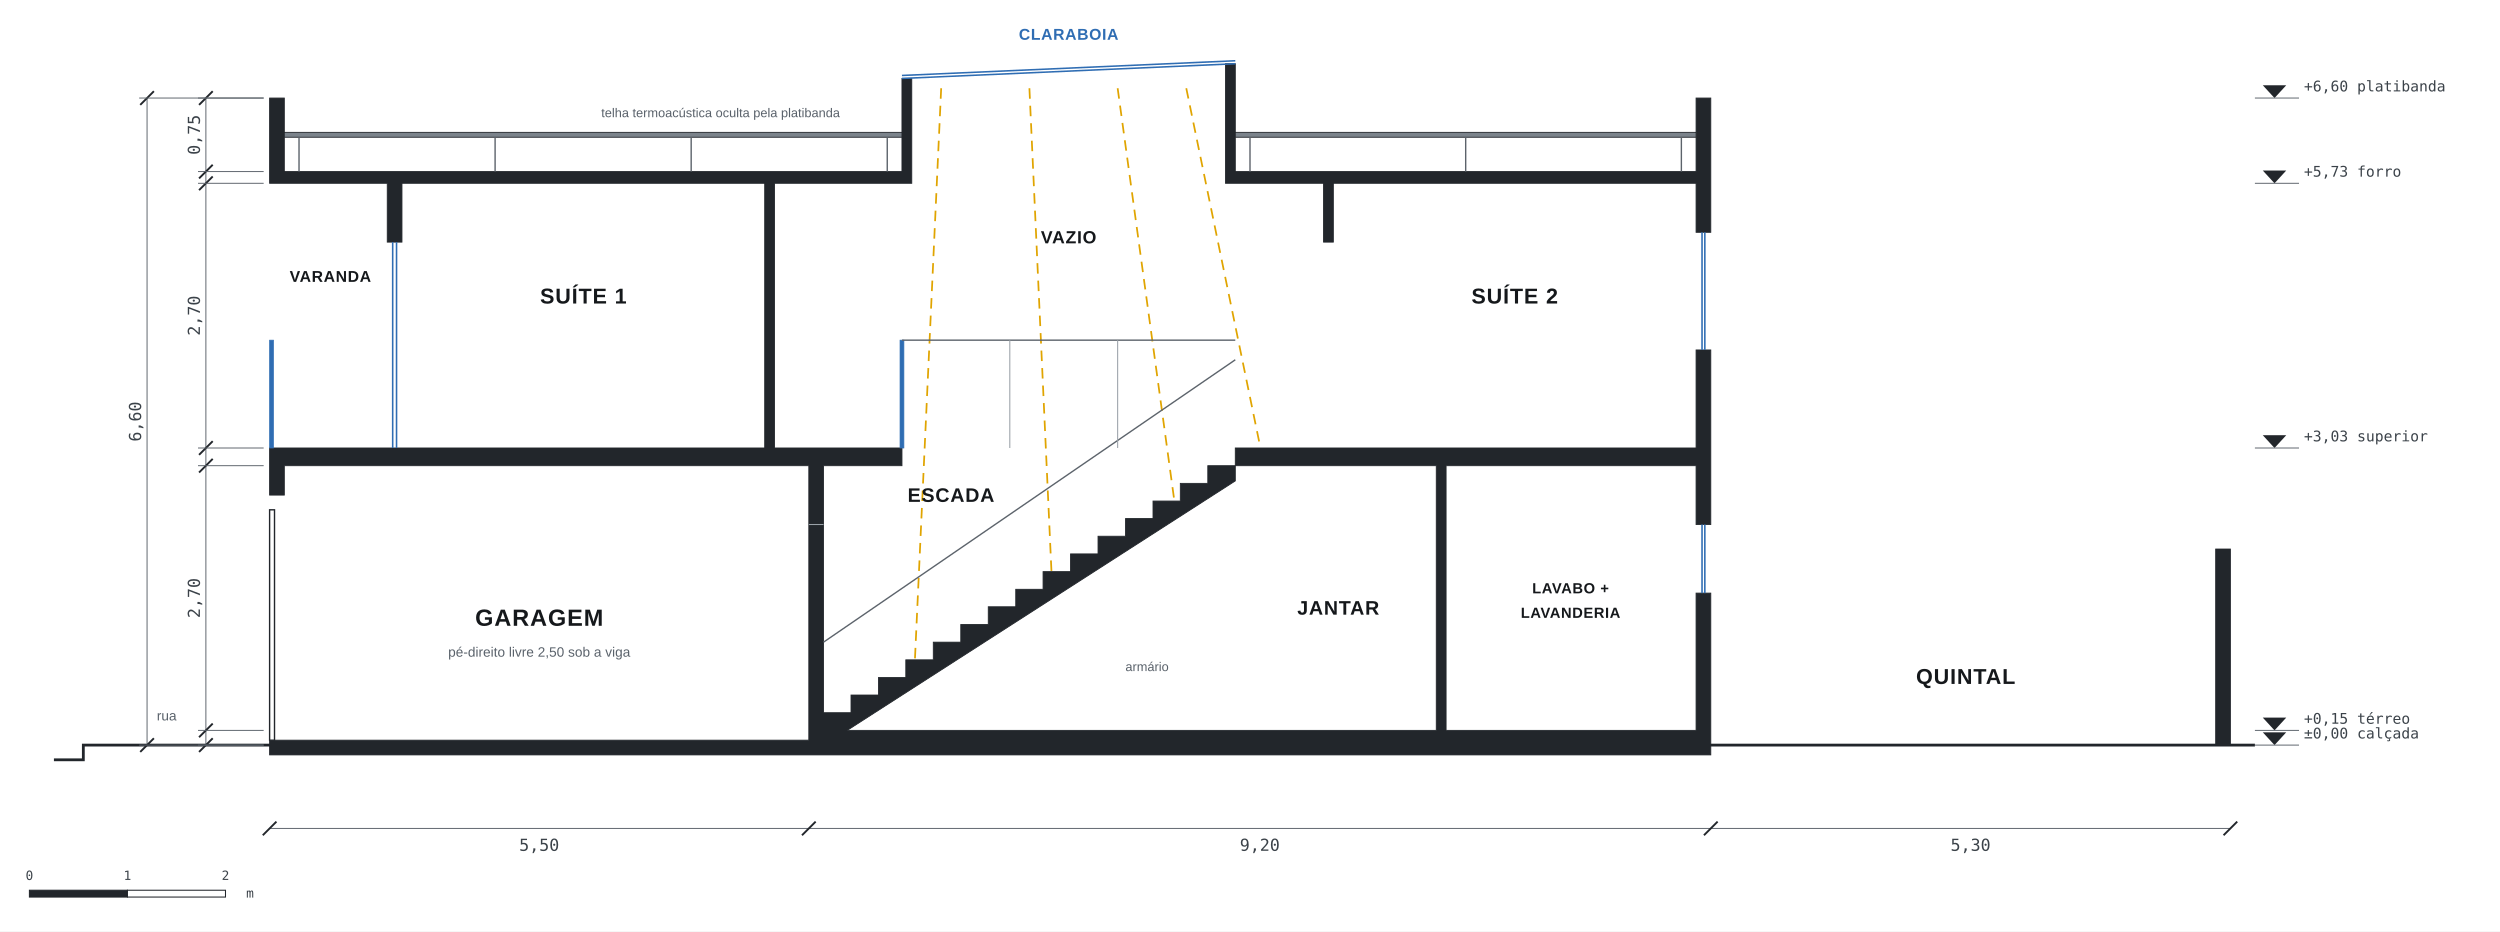
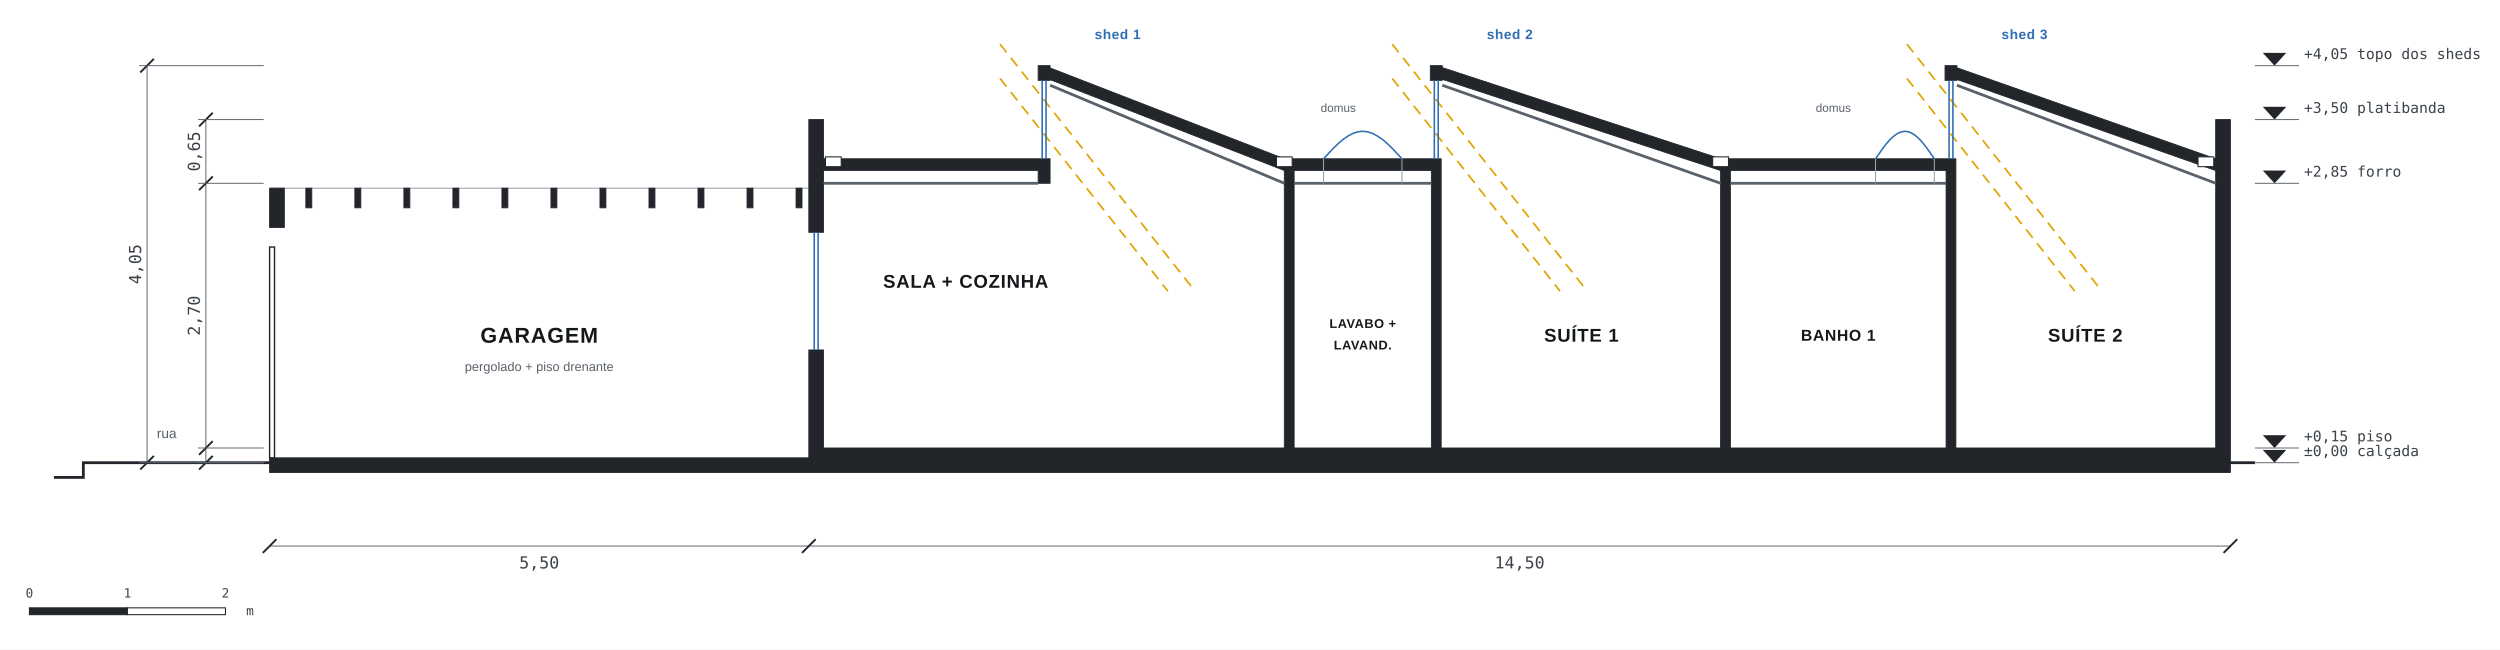
- <svg xmlns="http://www.w3.org/2000/svg" viewBox="0 0 1428 532" width="1428" height="532">
+ <svg xmlns="http://www.w3.org/2000/svg" viewBox="0 0 1428 371" width="1428" height="371">
  <style>
  .bg{fill:#ffffff}
  text{font-family:'Barlow Condensed','Arial Narrow','Helvetica Neue',Arial,sans-serif}
  .wall,.cut{fill:#22262b;stroke:#22262b;stroke-width:.5}
  .muro{fill:#9aa1a8;stroke:#5f666d;stroke-width:.5}
  .facade{fill:#e9e6df;stroke:#22262b;stroke-width:1}
  .floor-garage{fill:#eef0f1}
  .floor-wet{fill:#e6eef3}
  .wet{fill:#d8e6ee;stroke:#7d8a94;stroke-width:.6}
  .garden{fill:#e4efdc}
  .sidewalk{fill:#eceae5}
  .void{fill:#f4f5f6;stroke:none}
  .ghost{fill:none;stroke:#b8bec4;stroke-width:.7;stroke-dasharray:4 3}
  .terrain{fill:url(#HATCH);stroke:none}
  .furn,.car,.rug,.paver{fill:none;stroke:#8b939b;stroke-width:.8}
  .rug{stroke-dasharray:2 2}
  .furnlight{fill:none;stroke:#b2b8be;stroke-width:.6}
  .plant{fill:#cfe3c4;stroke:#7fa070;stroke-width:.8}
  .door{fill:none;stroke:#22262b;stroke-width:1.2}
  .swing{fill:none;stroke:#22262b;stroke-width:.6}
  .win{fill:none;stroke:#22262b;stroke-width:.7}
  .glass{fill:none;stroke:#2f6db3;stroke-width:.7}
  .glassline{fill:none;stroke:#2f6db3;stroke-width:.9}
  .glassfill{fill:#2f6db3;stroke:#2f6db3;stroke-width:.4}
  .leaf{fill:#ffffff;stroke:#22262b;stroke-width:.8}
  .thin{fill:none;stroke:#22262b;stroke-width:.7}
  .hidden{fill:none;stroke:#59616a;stroke-width:.6;stroke-dasharray:4 3}
  .hiddenrect{fill:none;stroke:#8b939b;stroke-width:.6;stroke-dasharray:4 3}
  .arrow{fill:#22262b;stroke:none}
  .rail{fill:none;stroke:#22262b;stroke-width:1.4}
  .rail2{fill:#ffffff;stroke:#22262b;stroke-width:.7}
  .skylight{fill:none;stroke:#2f6db3;stroke-width:.9;stroke-dasharray:7 3 1.5 3}
  .dim,.dimext{fill:none;stroke:#5c636b;stroke-width:.55}
  .dimtick{fill:none;stroke:#22262b;stroke-width:1.1}
  .dimtext{fill:#3b4249;font-family:'IBM Plex Mono',Menlo,Consolas,monospace}
  .label{fill:#15181b;font-weight:600;letter-spacing:.04em}
  .sublabel{fill:#4f575f}
  .small,.tiny,.tiny2{fill:#59616a}
  .code{fill:#2f6db3;font-family:'IBM Plex Mono',Menlo,Consolas,monospace;font-weight:600}
  .accenttext{fill:#2f6db3;font-weight:600;letter-spacing:.04em}
  .secline{fill:none;stroke:#c2410c;stroke-width:2}
  .secarrow{fill:#c2410c;stroke:none}
  .secbubble{fill:#ffffff;stroke:#c2410c;stroke-width:1.2}
  .secletter{fill:#c2410c;font-weight:700}
  .ground{fill:none;stroke:#22262b;stroke-width:1.6}
  .roof{fill:#7b838b;stroke:#22262b;stroke-width:.5}
  .elev{fill:none;stroke:#5c636b;stroke-width:.8}
  .elevlight{fill:none;stroke:#9aa1a8;stroke-width:.6}
  .light{fill:none;stroke:#e0a400;stroke-width:1;stroke-dasharray:6 4}
  .levelmark{fill:#22262b;stroke:none}
  .shadow{fill:#3a3f45}
  .recess{fill:#d7d3cb}
  .wood{fill:#b9855a}
  .slat{stroke:#7e5532;stroke-width:1.2}
  .glasspane{fill:#a9c4dc}
  .frame{fill:none;stroke:#22262b;stroke-width:.9}
  .glassrail{fill:#cfe0ee;fill-opacity:.55;stroke:#22262b;stroke-width:.6}
  .reflect{stroke:#ffffff;stroke-width:1.4;stroke-opacity:.9}
  .plantelev{fill:#8fb37c;stroke:#5f8a4f;stroke-width:.6}
  .gate{fill:#4a5057}
  .slat2{stroke:#2a2e33;stroke-width:1.6}
  .leader{fill:none;stroke:#5c636b;stroke-width:.6}
  .leaderdot{fill:#22262b}
  .note{fill:#2b3137}
+   .grasspave{fill:#e7eedf}
+   .pergola{fill:none;stroke:#a4835f;stroke-width:.7;stroke-dasharray:5 4}
+   .pergbeam{fill:#c49a6c;stroke:#7e5532;stroke-width:.5}
+   .roofflat{fill:#e3e6e8}
+   .roofshed{fill:#cfd5da}
+   .roofline{fill:none;stroke:#aeb5bc;stroke-width:.5}
+   .shededge{fill:#22262b}
+   .gutter{fill:none;stroke:#2f6db3;stroke-width:.9;stroke-dasharray:6 3}
+   .gutterfill{fill:#ffffff;stroke:#22262b;stroke-width:.6}
+   .domus{fill:#dbe8f3;stroke:#2f6db3;stroke-width:.8}
+   .domusin{fill:none;stroke:#2f6db3;stroke-width:.6}
+   .skylightbox{fill:none;stroke:#2f6db3;stroke-width:.6;stroke-dasharray:3 2}
+   .slope{fill:none;stroke:#3b4249;stroke-width:.8}
+   .slopehead{fill:#3b4249}
+   .forro{fill:none;stroke:#59616a;stroke-width:1.6}
+   .facade2{fill:#d9d5cd}
+   .facade3{fill:#cbc6bd}
  .barfill{fill:#22262b;stroke:#22262b;stroke-width:.6}
  .barempty{fill:#ffffff;stroke:#22262b;stroke-width:.6}
.hatchbg{fill:#f1efe9}.hatchline{stroke:#b9b2a5;stroke-width:1}</style>
  <defs>
    <pattern id="hatch-corte-aa" width="7" height="7" patternUnits="userSpaceOnUse" patternTransform="rotate(45)">
      <rect width="7" height="7" class="hatchbg" />
      <line x1="0" y1="0" x2="0" y2="7" class="hatchline" />
    </pattern>
  </defs>
-   <rect class="bg" x="0" y="0" width="1428" height="532" />
-   <path class="terrain" fill="url(#hatch-corte-aa)" fill-rule="evenodd" d="M1288.0,450.8 L1288.0,425.6 L30.8,425.6 L30.8,450.8 L1288.0,450.8 Z" />
-   <polyline class="light" points="537.6,50.4 522.6,376.9" />
-   <polyline class="light" points="588.0,50.4 600.6,326.5" />
-   <polyline class="light" points="638.4,50.4 670.8,286.2" />
-   <polyline class="light" points="677.6,50.4 720.0,256.0" />
-   <path class="cut" fill-rule="evenodd" d="M154.0,431.2 L154.0,422.8 L462.0,422.8 L462.0,417.2 L462.0,266.0 L162.4,266.0 L162.4,282.8 L154.0,282.8 L154.0,266.0 L154.0,255.9 L162.4,255.9 L436.8,255.9 L436.8,104.7 L229.6,104.7 L229.6,138.3 L221.2,138.3 L221.2,104.7 L154.0,104.7 L154.0,98.0 L154.0,56.0 L162.4,56.0 L162.4,98.0 L515.2,98.0 L515.2,44.8 L520.8,44.8 L520.8,98.0 L520.8,104.7 L442.4,104.7 L442.4,255.9 L515.2,255.9 L515.2,266.0 L470.4,266.0 L470.4,407.1 L486.1,407.1 L486.1,397.0 L501.8,397.0 L501.8,387.0 L517.4,387.0 L517.4,376.9 L533.1,376.9 L533.1,366.8 L548.8,366.8 L548.8,356.7 L564.5,356.7 L564.5,346.6 L580.2,346.6 L580.2,336.6 L595.8,336.6 L595.8,326.5 L611.5,326.5 L611.5,316.4 L627.2,316.4 L627.2,306.3 L642.9,306.3 L642.9,296.2 L658.6,296.2 L658.6,286.2 L674.2,286.2 L674.2,276.1 L689.9,276.1 L689.9,266.0 L705.6,266.0 L705.6,274.7 L483.9,417.2 L820.4,417.2 L820.4,266.0 L705.6,266.0 L705.6,255.9 L968.8,255.9 L968.8,199.9 L977.2,199.9 L977.2,255.9 L977.2,266.0 L977.2,299.6 L968.8,299.6 L968.8,266.0 L826.0,266.0 L826.0,417.2 L968.8,417.2 L968.8,338.8 L977.2,338.8 L977.2,417.2 L977.2,431.2 L462.0,431.2 L154.0,431.2 Z M700.0,36.4 L705.6,36.4 L705.6,98.0 L968.8,98.0 L968.8,56.0 L977.2,56.0 L977.2,98.0 L977.2,104.7 L977.2,132.7 L968.8,132.7 L968.8,104.7 L761.6,104.7 L761.6,138.3 L756.0,138.3 L756.0,104.7 L700.0,104.7 L700.0,98.0 L700.0,36.4 Z M1274.0,425.6 L1265.6,425.6 L1265.6,313.6 L1274.0,313.6 L1274.0,425.6 Z" />
-   <polyline class="ground" points="30.8,434.0 47.6,434.0 47.6,425.6 1288.0,425.6" />
-   <polygon class="roof" points="162.4,78.4 515.2,78.4 515.2,75.6 162.4,75.6" />
-   <polyline class="elev" points="170.8,98.0 170.8,78.4" />
-   <polyline class="elev" points="282.8,98.0 282.8,78.4" />
-   <polyline class="elev" points="394.8,98.0 394.8,78.4" />
-   <polyline class="elev" points="506.8,98.0 506.8,78.4" />
-   <polygon class="roof" points="705.6,78.4 968.8,78.4 968.8,75.6 705.6,75.6" />
-   <polyline class="elev" points="714.0,98.0 714.0,78.4" />
-   <polyline class="elev" points="837.2,98.0 837.2,78.4" />
-   <polyline class="elev" points="960.4,98.0 960.4,78.4" />
-   <polyline class="glassline" points="515.2,44.8 705.6,36.4" />
-   <polyline class="glassline" points="515.2,43.1 705.6,34.7" />
-   <polygon class="leaf" points="154.0,422.8 156.8,422.8 156.8,291.2 154.0,291.2" />
-   <polygon class="glassfill" points="154.0,255.9 156.2,255.9 156.2,194.3 154.0,194.3" />
-   <polyline class="glassline" points="224.3,255.9 224.3,138.3" />
-   <polyline class="glassline" points="226.5,255.9 226.5,138.3" />
-   <polyline class="glassline" points="972.2,338.8 972.2,299.6" />
-   <polyline class="glassline" points="973.8,338.8 973.8,299.6" />
-   <polyline class="glassline" points="972.2,199.9 972.2,132.7" />
-   <polyline class="glassline" points="973.8,199.9 973.8,132.7" />
-   <polygon class="glassfill" points="514.1,255.9 516.3,255.9 516.3,194.3 514.1,194.3" />
-   <polyline class="elev" points="470.4,366.8 705.6,205.5" />
-   <polyline class="elev" points="515.2,194.3 705.6,194.3" />
-   <polyline class="elevlight" points="576.8,255.9 576.8,194.3" />
-   <polyline class="elevlight" points="638.4,255.9 638.4,194.3" />
-   <polyline class="elevlight" points="470.4,299.6 462.0,299.6" />
-   <polygon class="levelmark" points="1299.2,425.6 1292.5,418.3 1305.9,418.3" />
-   <polyline class="dim" points="1288.0,425.6 1313.2,425.6" />
-   <polygon class="levelmark" points="1299.2,417.2 1292.5,409.9 1305.9,409.9" />
-   <polyline class="dim" points="1288.0,417.2 1313.2,417.2" />
+   <rect class="bg" x="0" y="0" width="1428" height="371" />
+   <path class="terrain" fill="url(#hatch-corte-aa)" fill-rule="evenodd" d="M1288.0,289.5 L1288.0,264.3 L30.8,264.3 L30.8,289.5 L1288.0,289.5 Z" />
+   <polyline class="elevlight" points="154.0,107.5 462.0,107.5" />
+   <polyline class="light" points="571.2,44.8 667.1,166.3" />
+   <polyline class="light" points="571.2,25.2 682.6,166.3" />
+   <polyline class="light" points="795.2,44.8 891.1,166.3" />
+   <polyline class="light" points="795.2,25.2 906.6,166.3" />
+   <polyline class="light" points="1089.2,44.8 1185.1,166.3" />
+   <polyline class="light" points="1089.2,25.2 1200.6,166.3" />
+   <path class="cut" fill-rule="evenodd" d="M154.0,269.9 L154.0,261.5 L462.0,261.5 L462.0,255.9 L462.0,199.9 L470.4,199.9 L470.4,255.9 L733.6,255.9 L733.6,97.4 L599.8,45.5 L599.8,45.9 L593.0,45.9 L593.0,37.5 L596.4,37.5 L599.8,37.5 L599.8,38.8 L733.6,90.7 L739.2,90.7 L817.6,90.7 L823.2,90.7 L823.2,255.9 L982.8,255.9 L982.8,97.4 L823.8,45.3 L823.8,45.9 L817.0,45.9 L817.0,37.5 L820.4,37.5 L823.8,37.5 L823.8,38.6 L982.8,90.7 L988.4,90.7 L1111.6,90.7 L1111.6,97.4 L988.4,97.4 L988.4,255.9 L1111.6,255.9 L1111.6,90.7 L1117.2,90.7 L1117.2,255.9 L1265.6,255.9 L1265.6,97.4 L1117.8,45.4 L1117.8,45.9 L1111.0,45.9 L1111.0,37.5 L1114.4,37.5 L1117.8,37.5 L1117.8,38.7 L1265.6,90.7 L1265.6,68.3 L1274.0,68.3 L1274.0,255.9 L1274.0,269.9 L462.0,269.9 L154.0,269.9 Z M817.6,255.9 L817.6,97.4 L739.2,97.4 L739.2,255.9 L817.6,255.9 Z M154.0,129.9 L154.0,107.5 L162.4,107.5 L162.4,129.9 L154.0,129.9 Z M174.7,118.7 L174.7,107.5 L178.1,107.5 L178.1,118.7 L174.7,118.7 Z M202.7,118.7 L202.7,107.5 L206.1,107.5 L206.1,118.7 L202.7,118.7 Z M230.7,118.7 L230.7,107.5 L234.1,107.5 L234.1,118.7 L230.7,118.7 Z M258.7,118.7 L258.7,107.5 L262.1,107.5 L262.1,118.7 L258.7,118.7 Z M286.7,118.7 L286.7,107.5 L290.1,107.5 L290.1,118.7 L286.7,118.7 Z M314.7,118.7 L314.7,107.5 L318.1,107.5 L318.1,118.7 L314.7,118.7 Z M342.7,118.7 L342.7,107.5 L346.1,107.5 L346.1,118.7 L342.7,118.7 Z M370.7,118.7 L370.7,107.5 L374.1,107.5 L374.1,118.7 L370.7,118.7 Z M398.7,118.7 L398.7,107.5 L402.1,107.5 L402.1,118.7 L398.7,118.7 Z M426.7,118.7 L426.7,107.5 L430.1,107.5 L430.1,118.7 L426.7,118.7 Z M454.7,118.7 L454.7,107.5 L458.1,107.5 L458.1,118.7 L454.7,118.7 Z M462.0,132.7 L462.0,68.3 L470.4,68.3 L470.4,90.7 L593.0,90.7 L599.8,90.7 L599.8,104.7 L593.0,104.7 L593.0,97.4 L470.4,97.4 L470.4,132.7 L462.0,132.7 Z" />
+   <polyline class="ground" points="30.8,272.7 47.6,272.7 47.6,264.3 1288.0,264.3" />
+   <polyline class="forro" points="470.4,104.7 593.0,104.7" />
+   <polyline class="forro" points="739.2,104.7 817.6,104.7" />
+   <polyline class="forro" points="988.4,104.7 1111.6,104.7" />
+   <polyline class="forro" points="599.8,48.7 733.6,104.7" />
+   <polyline class="glassline" points="595.3,90.7 595.3,45.9" />
+   <polyline class="glassline" points="597.5,90.7 597.5,45.9" />
+   <polyline class="forro" points="823.8,48.7 982.8,104.7" />
+   <polyline class="glassline" points="819.3,90.7 819.3,45.9" />
+   <polyline class="glassline" points="821.5,90.7 821.5,45.9" />
+   <polyline class="forro" points="1117.8,48.7 1265.6,104.7" />
+   <polyline class="glassline" points="1113.3,90.7 1113.3,45.9" />
+   <polyline class="glassline" points="1115.5,90.7 1115.5,45.9" />
+   <polygon class="gutterfill" points="471.5,89.6 471.5,95.2 480.5,95.2 480.5,89.6" />
+   <polygon class="gutterfill" points="729.1,89.6 729.1,95.2 738.1,95.2 738.1,89.6" />
+   <polygon class="gutterfill" points="978.3,89.6 978.3,95.2 987.3,95.2 987.3,89.6" />
+   <polygon class="gutterfill" points="1255.5,89.6 1255.5,95.2 1264.5,95.2 1264.5,89.6" />
+   <polyline class="glassline" points="756.0,90.7 758.8,87.7 761.6,84.7 764.4,82.0 767.2,79.6 770.0,77.7 772.8,76.2 775.6,75.3 778.4,75.0 781.2,75.3 784.0,76.2 786.8,77.7 789.6,79.6 792.4,82.0 795.2,84.7 798.0,87.7 800.8,90.7" />
+   <polyline class="elevlight" points="756.0,90.7 756.0,104.7" />
+   <polyline class="elevlight" points="800.8,90.7 800.8,104.7" />
+   <polyline class="glassline" points="1071.3,90.7 1073.4,87.7 1075.5,84.7 1077.6,82.0 1079.7,79.6 1081.8,77.7 1083.9,76.2 1086.0,75.3 1088.1,75.0 1090.2,75.3 1092.3,76.2 1094.4,77.7 1096.5,79.6 1098.6,82.0 1100.7,84.7 1102.8,87.7 1104.9,90.7" />
+   <polyline class="elevlight" points="1071.3,90.7 1071.3,104.7" />
+   <polyline class="elevlight" points="1104.9,90.7 1104.9,104.7" />
+   <polygon class="leaf" points="154.0,261.5 156.8,261.5 156.8,141.1 154.0,141.1" />
+   <polyline class="glassline" points="465.1,199.9 465.1,132.7" />
+   <polyline class="glassline" points="467.3,199.9 467.3,132.7" />
+   <polygon class="levelmark" points="1299.2,264.3 1292.5,257.0 1305.9,257.0" />
+   <polyline class="dim" points="1288.0,264.3 1313.2,264.3" />
  <polygon class="levelmark" points="1299.2,255.9 1292.5,248.6 1305.9,248.6" />
  <polyline class="dim" points="1288.0,255.9 1313.2,255.9" />
  <polygon class="levelmark" points="1299.2,104.7 1292.5,97.4 1305.9,97.4" />
  <polyline class="dim" points="1288.0,104.7 1313.2,104.7" />
-   <polygon class="levelmark" points="1299.2,56.0 1292.5,48.7 1305.9,48.7" />
-   <polyline class="dim" points="1288.0,56.0 1313.2,56.0" />
-   <polyline class="dim" points="117.6,425.6 117.6,56.0" />
-   <polyline class="dimtick" points="113.7,429.5 121.5,421.7" />
-   <polyline class="dimext" points="150.6,425.6 113.1,425.6" />
-   <polyline class="dimtick" points="113.7,421.1 121.5,413.3" />
-   <polyline class="dimext" points="150.6,417.2 113.1,417.2" />
-   <polyline class="dimtick" points="113.7,269.9 121.5,262.1" />
-   <polyline class="dimext" points="150.6,266.0 113.1,266.0" />
+   <polygon class="levelmark" points="1299.2,68.3 1292.5,61.0 1305.9,61.0" />
+   <polyline class="dim" points="1288.0,68.3 1313.2,68.3" />
+   <polygon class="levelmark" points="1299.2,37.5 1292.5,30.2 1305.9,30.2" />
+   <polyline class="dim" points="1288.0,37.5 1313.2,37.5" />
+   <polyline class="dim" points="117.6,264.3 117.6,68.3" />
+   <polyline class="dimtick" points="113.7,268.2 121.5,260.4" />
+   <polyline class="dimext" points="150.6,264.3 113.1,264.3" />
  <polyline class="dimtick" points="113.7,259.8 121.5,252.0" />
  <polyline class="dimext" points="150.6,255.9 113.1,255.9" />
  <polyline class="dimtick" points="113.7,108.6 121.5,100.8" />
  <polyline class="dimext" points="150.6,104.7 113.1,104.7" />
-   <polyline class="dimtick" points="113.7,101.9 121.5,94.1" />
-   <polyline class="dimext" points="150.6,98.0 113.1,98.0" />
-   <polyline class="dimtick" points="113.7,59.9 121.5,52.1" />
-   <polyline class="dimext" points="150.6,56.0 113.1,56.0" />
-   <text class="dimtext" x="110.9" y="341.6" font-size="9.5" text-anchor="middle" dominant-baseline="central" transform="rotate(-90 110.9 341.6)">2,70</text>
+   <polyline class="dimtick" points="113.7,72.2 121.5,64.4" />
+   <polyline class="dimext" points="150.6,68.3 113.1,68.3" />
  <text class="dimtext" x="110.9" y="180.3" font-size="9.5" text-anchor="middle" dominant-baseline="central" transform="rotate(-90 110.9 180.3)">2,70</text>
-   <text class="dimtext" x="110.9" y="77.0" font-size="9.5" text-anchor="middle" dominant-baseline="central" transform="rotate(-90 110.9 77.0)">0,75</text>
-   <polyline class="dim" points="84.0,425.6 84.0,56.0" />
-   <polyline class="dimtick" points="80.1,429.5 87.9,421.7" />
-   <polyline class="dimext" points="150.6,425.6 79.5,425.6" />
-   <polyline class="dimtick" points="80.1,59.9 87.9,52.1" />
-   <polyline class="dimext" points="150.6,56.0 79.5,56.0" />
-   <text class="dimtext" x="77.3" y="240.8" font-size="9.5" text-anchor="middle" dominant-baseline="central" transform="rotate(-90 77.3 240.8)">6,60</text>
-   <polyline class="dim" points="154.0,473.2 1274.0,473.2" />
-   <polyline class="dimtick" points="150.1,477.1 157.9,469.3" />
-   <polyline class="dimtick" points="458.1,477.1 465.9,469.3" />
-   <polyline class="dimtick" points="973.3,477.1 981.1,469.3" />
-   <polyline class="dimtick" points="1270.1,477.1 1277.9,469.3" />
-   <text class="dimtext" x="308.0" y="482.7" font-size="9.5" text-anchor="middle" dominant-baseline="central">5,50</text>
-   <text class="dimtext" x="719.6" y="482.7" font-size="9.5" text-anchor="middle" dominant-baseline="central">9,20</text>
-   <text class="dimtext" x="1125.6" y="482.7" font-size="9.5" text-anchor="middle" dominant-baseline="central">5,30</text>
-   <polygon class="barfill" points="16.8,512.4 72.8,512.4 72.8,508.5 16.8,508.5" />
-   <polygon class="barempty" points="72.8,512.4 128.8,512.4 128.8,508.5 72.8,508.5" />
-   <text class="label" x="308.0" y="352.8" font-size="13.4" text-anchor="middle" dominant-baseline="central">GARAGEM</text>
-   <text class="tiny2" x="308.0" y="372.4" font-size="7.8" text-anchor="middle" dominant-baseline="central">pé-direito livre 2,50 sob a viga</text>
-   <text class="label" x="543.2" y="282.8" font-size="11.2" text-anchor="middle" dominant-baseline="central">ESCADA</text>
-   <text class="tiny2" x="655.2" y="380.8" font-size="7.3" text-anchor="middle" dominant-baseline="central">armário</text>
-   <text class="label" x="764.4" y="347.2" font-size="11.2" text-anchor="middle" dominant-baseline="central">JANTAR</text>
-   <text class="label" x="897.1" y="336.0" font-size="8.4" text-anchor="middle" dominant-baseline="central">LAVABO +</text>
-   <text class="label" x="897.1" y="350.0" font-size="8.4" text-anchor="middle" dominant-baseline="central">LAVANDERIA</text>
-   <text class="label" x="1122.8" y="386.4" font-size="12.3" text-anchor="middle" dominant-baseline="central">QUINTAL</text>
-   <text class="label" x="188.7" y="157.9" font-size="9.0" text-anchor="middle" dominant-baseline="central">VARANDA</text>
-   <text class="label" x="333.2" y="169.1" font-size="12.3" text-anchor="middle" dominant-baseline="central">SUÍTE 1</text>
-   <text class="label" x="610.4" y="135.5" font-size="10.1" text-anchor="middle" dominant-baseline="central">VAZIO</text>
-   <text class="label" x="865.2" y="169.1" font-size="12.3" text-anchor="middle" dominant-baseline="central">SUÍTE 2</text>
-   <text class="accenttext" x="610.4" y="19.6" font-size="9.0" text-anchor="middle" dominant-baseline="central">CLARABOIA</text>
-   <text class="tiny2" x="411.6" y="64.4" font-size="7.3" text-anchor="middle" dominant-baseline="central">telha termoacústica oculta pela platibanda</text>
-   <text class="dimtext" x="1316.0" y="418.9" font-size="8.4" text-anchor="start" dominant-baseline="central">±0,00 calçada</text>
-   <text class="dimtext" x="1316.0" y="410.5" font-size="8.4" text-anchor="start" dominant-baseline="central">+0,15 térreo</text>
-   <text class="dimtext" x="1316.0" y="249.2" font-size="8.4" text-anchor="start" dominant-baseline="central">+3,03 superior</text>
-   <text class="dimtext" x="1316.0" y="98.0" font-size="8.4" text-anchor="start" dominant-baseline="central">+5,73 forro</text>
-   <text class="dimtext" x="1316.0" y="49.3" font-size="8.4" text-anchor="start" dominant-baseline="central">+6,60 platibanda</text>
-   <text class="tiny2" x="95.2" y="408.8" font-size="7.8" text-anchor="middle" dominant-baseline="central">rua</text>
-   <text class="dimtext" x="16.8" y="500.1" font-size="7.3" text-anchor="middle" dominant-baseline="central">0</text>
-   <text class="dimtext" x="72.8" y="500.1" font-size="7.3" text-anchor="middle" dominant-baseline="central">1</text>
-   <text class="dimtext" x="128.8" y="500.1" font-size="7.3" text-anchor="middle" dominant-baseline="central">2</text>
-   <text class="dimtext" x="142.8" y="510.2" font-size="7.3" text-anchor="middle" dominant-baseline="central">m</text>
+   <text class="dimtext" x="110.9" y="86.5" font-size="9.5" text-anchor="middle" dominant-baseline="central" transform="rotate(-90 110.9 86.5)">0,65</text>
+   <polyline class="dim" points="84.0,264.3 84.0,37.5" />
+   <polyline class="dimtick" points="80.1,268.2 87.9,260.4" />
+   <polyline class="dimext" points="150.6,264.3 79.5,264.3" />
+   <polyline class="dimtick" points="80.1,41.4 87.9,33.6" />
+   <polyline class="dimext" points="150.6,37.5 79.5,37.5" />
+   <text class="dimtext" x="77.3" y="150.9" font-size="9.5" text-anchor="middle" dominant-baseline="central" transform="rotate(-90 77.3 150.9)">4,05</text>
+   <polyline class="dim" points="154.0,311.9 1274.0,311.9" />
+   <polyline class="dimtick" points="150.1,315.8 157.9,308.0" />
+   <polyline class="dimtick" points="458.1,315.8 465.9,308.0" />
+   <polyline class="dimtick" points="1270.1,315.8 1277.9,308.0" />
+   <text class="dimtext" x="308.0" y="321.4" font-size="9.5" text-anchor="middle" dominant-baseline="central">5,50</text>
+   <text class="dimtext" x="868.0" y="321.4" font-size="9.5" text-anchor="middle" dominant-baseline="central">14,50</text>
+   <polygon class="barfill" points="16.8,351.1 72.8,351.1 72.8,347.2 16.8,347.2" />
+   <polygon class="barempty" points="72.8,351.1 128.8,351.1 128.8,347.2 72.8,347.2" />
+   <text class="label" x="308.0" y="191.5" font-size="12.3" text-anchor="middle" dominant-baseline="central">GARAGEM</text>
+   <text class="tiny2" x="308.0" y="209.4" font-size="7.3" text-anchor="middle" dominant-baseline="central">pergolado + piso drenante</text>
+   <text class="label" x="551.6" y="160.7" font-size="10.6" text-anchor="middle" dominant-baseline="central">SALA + COZINHA</text>
+   <text class="label" x="778.4" y="184.8" font-size="7.3" text-anchor="middle" dominant-baseline="central">LAVABO +</text>
+   <text class="label" x="778.4" y="197.1" font-size="7.3" text-anchor="middle" dominant-baseline="central">LAVAND.</text>
+   <text class="label" x="903.3" y="191.5" font-size="10.6" text-anchor="middle" dominant-baseline="central">SUÍTE 1</text>
+   <text class="label" x="1050.0" y="191.5" font-size="9.0" text-anchor="middle" dominant-baseline="central">BANHO 1</text>
+   <text class="label" x="1191.1" y="191.5" font-size="10.6" text-anchor="middle" dominant-baseline="central">SUÍTE 2</text>
+   <text class="accenttext" x="638.4" y="19.6" font-size="7.8" text-anchor="middle" dominant-baseline="central">shed 1</text>
+   <text class="accenttext" x="862.4" y="19.6" font-size="7.8" text-anchor="middle" dominant-baseline="central">shed 2</text>
+   <text class="accenttext" x="1156.4" y="19.6" font-size="7.8" text-anchor="middle" dominant-baseline="central">shed 3</text>
+   <text class="tiny2" x="764.4" y="61.6" font-size="6.7" text-anchor="middle" dominant-baseline="central">domus</text>
+   <text class="tiny2" x="1047.2" y="61.6" font-size="6.7" text-anchor="middle" dominant-baseline="central">domus</text>
+   <text class="dimtext" x="1316.0" y="257.6" font-size="8.4" text-anchor="start" dominant-baseline="central">±0,00 calçada</text>
+   <text class="dimtext" x="1316.0" y="249.2" font-size="8.4" text-anchor="start" dominant-baseline="central">+0,15 piso</text>
+   <text class="dimtext" x="1316.0" y="98.0" font-size="8.4" text-anchor="start" dominant-baseline="central">+2,85 forro</text>
+   <text class="dimtext" x="1316.0" y="61.6" font-size="8.4" text-anchor="start" dominant-baseline="central">+3,50 platibanda</text>
+   <text class="dimtext" x="1316.0" y="30.8" font-size="8.4" text-anchor="start" dominant-baseline="central">+4,05 topo dos sheds</text>
+   <text class="tiny2" x="95.2" y="247.5" font-size="7.8" text-anchor="middle" dominant-baseline="central">rua</text>
+   <text class="dimtext" x="16.8" y="338.8" font-size="7.3" text-anchor="middle" dominant-baseline="central">0</text>
+   <text class="dimtext" x="72.8" y="338.8" font-size="7.3" text-anchor="middle" dominant-baseline="central">1</text>
+   <text class="dimtext" x="128.8" y="338.8" font-size="7.3" text-anchor="middle" dominant-baseline="central">2</text>
+   <text class="dimtext" x="142.8" y="348.9" font-size="7.3" text-anchor="middle" dominant-baseline="central">m</text>
</svg>
